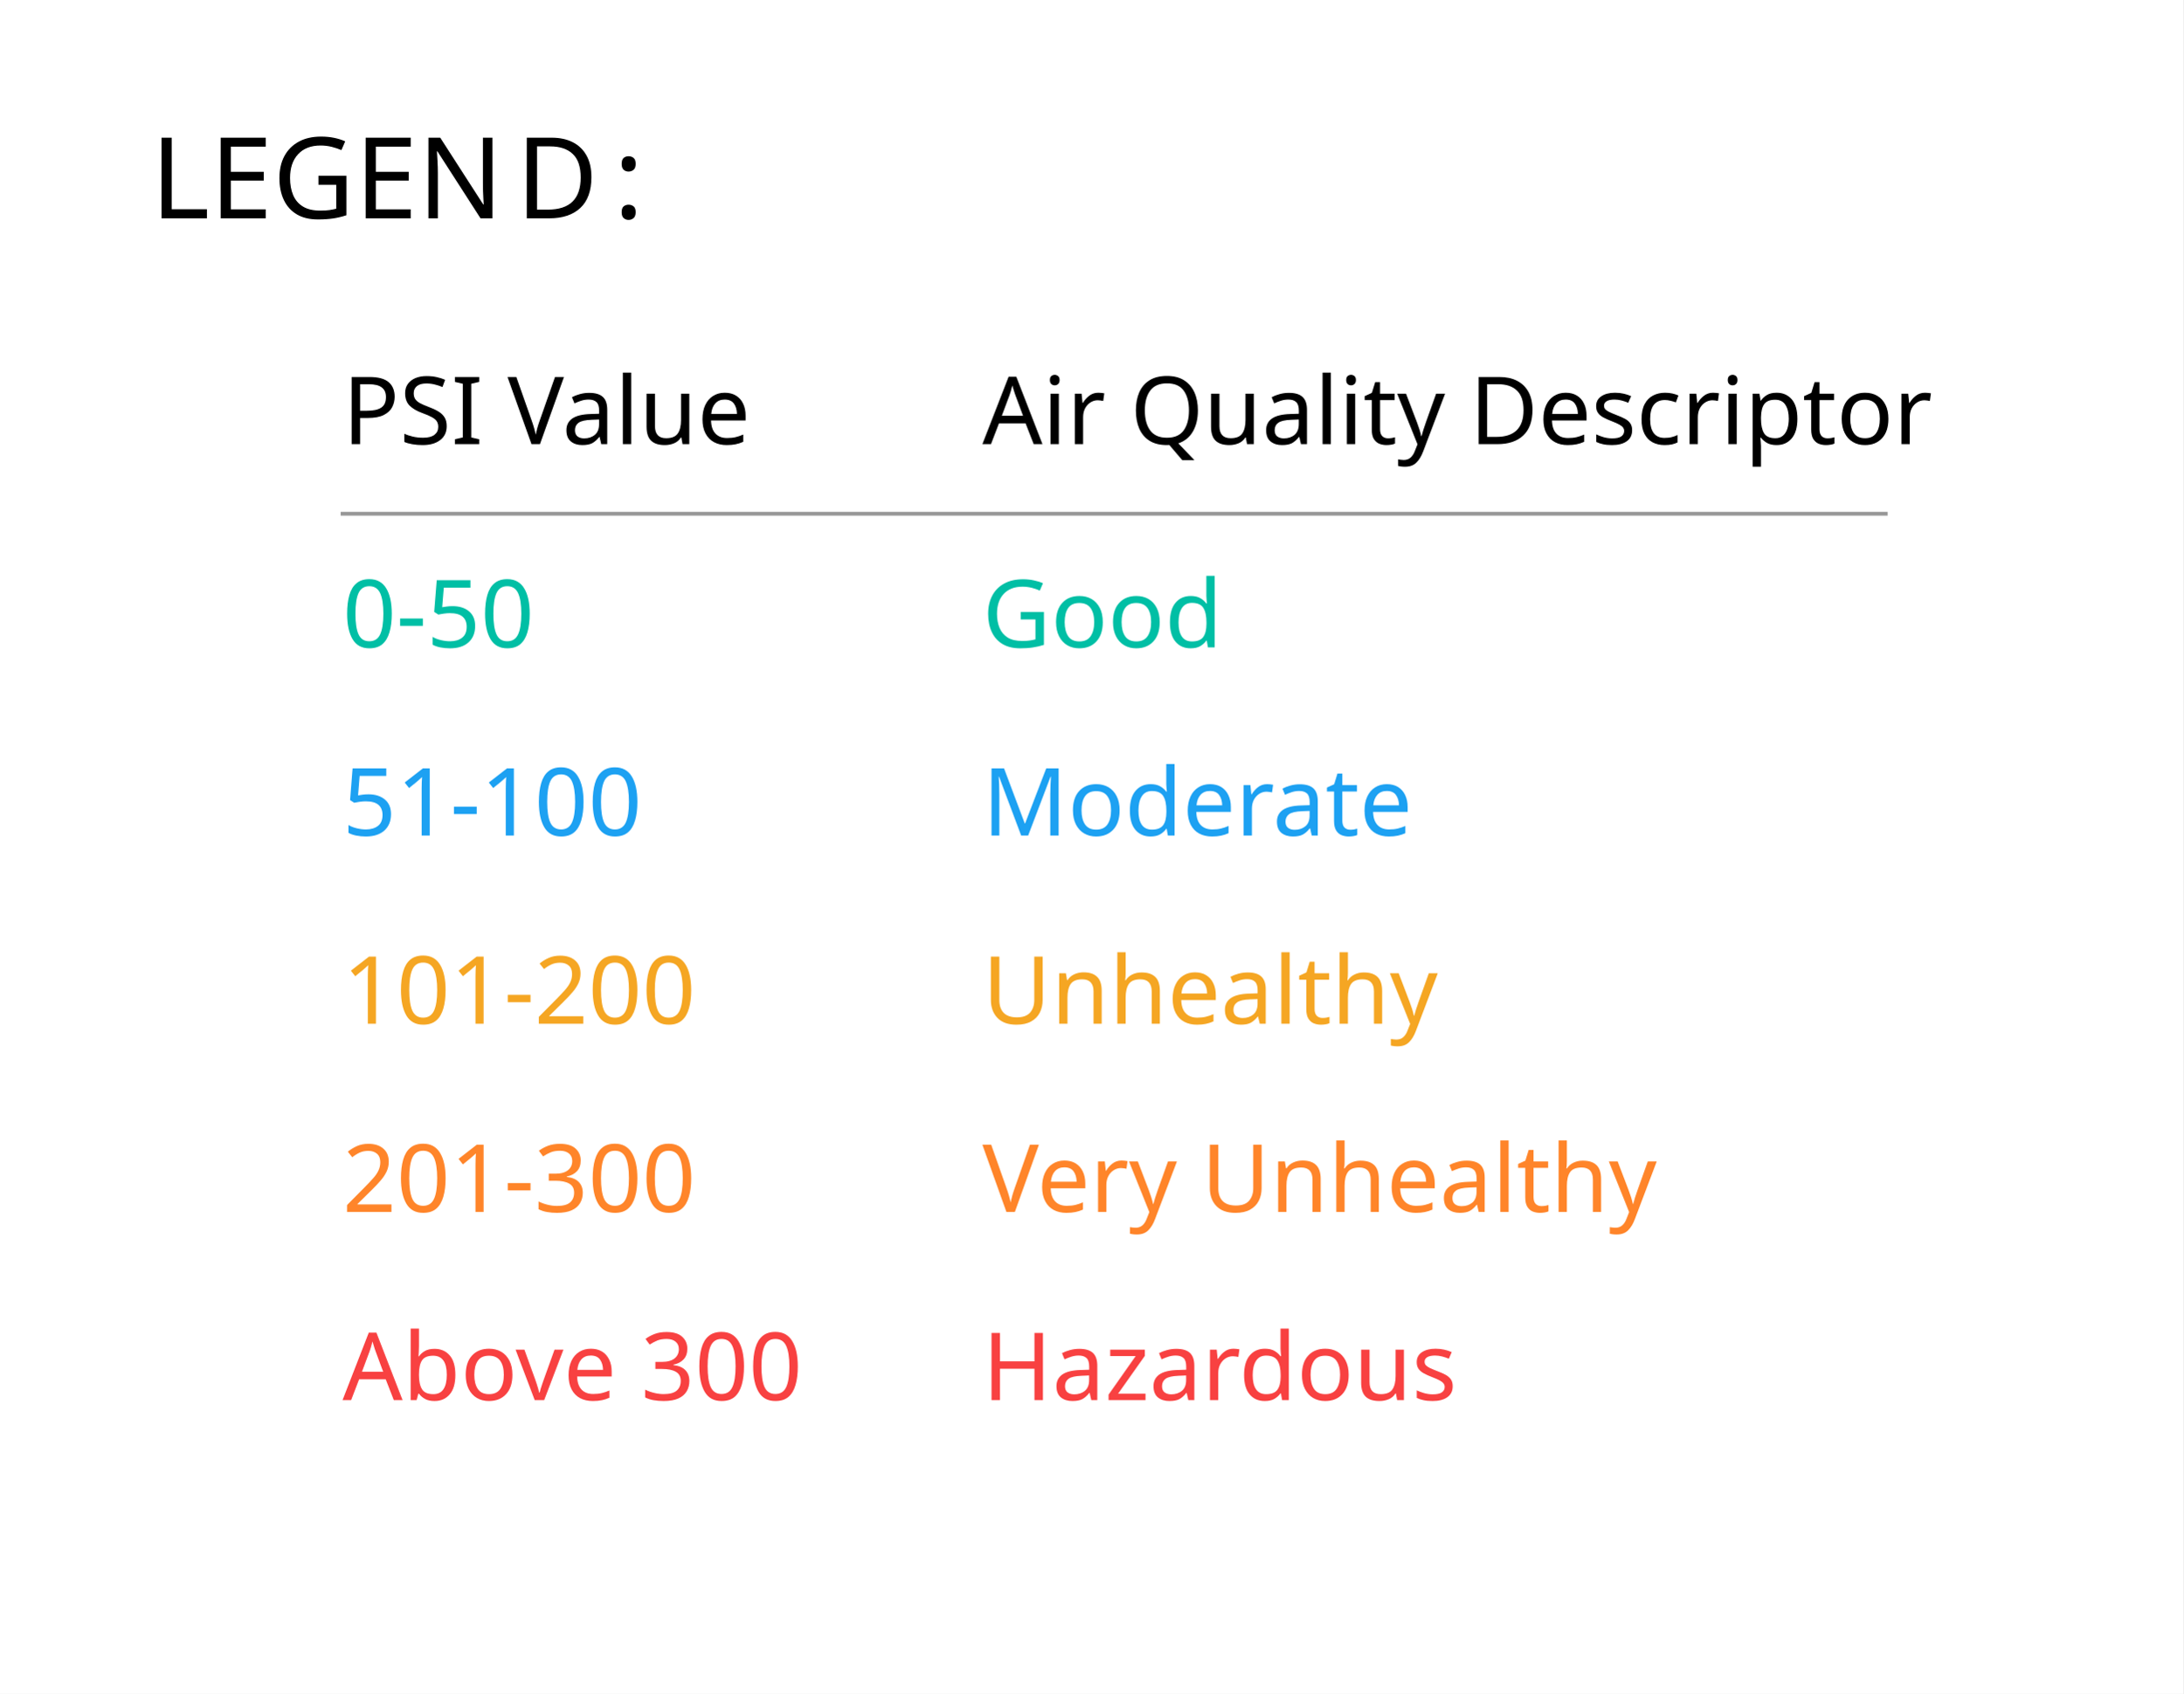
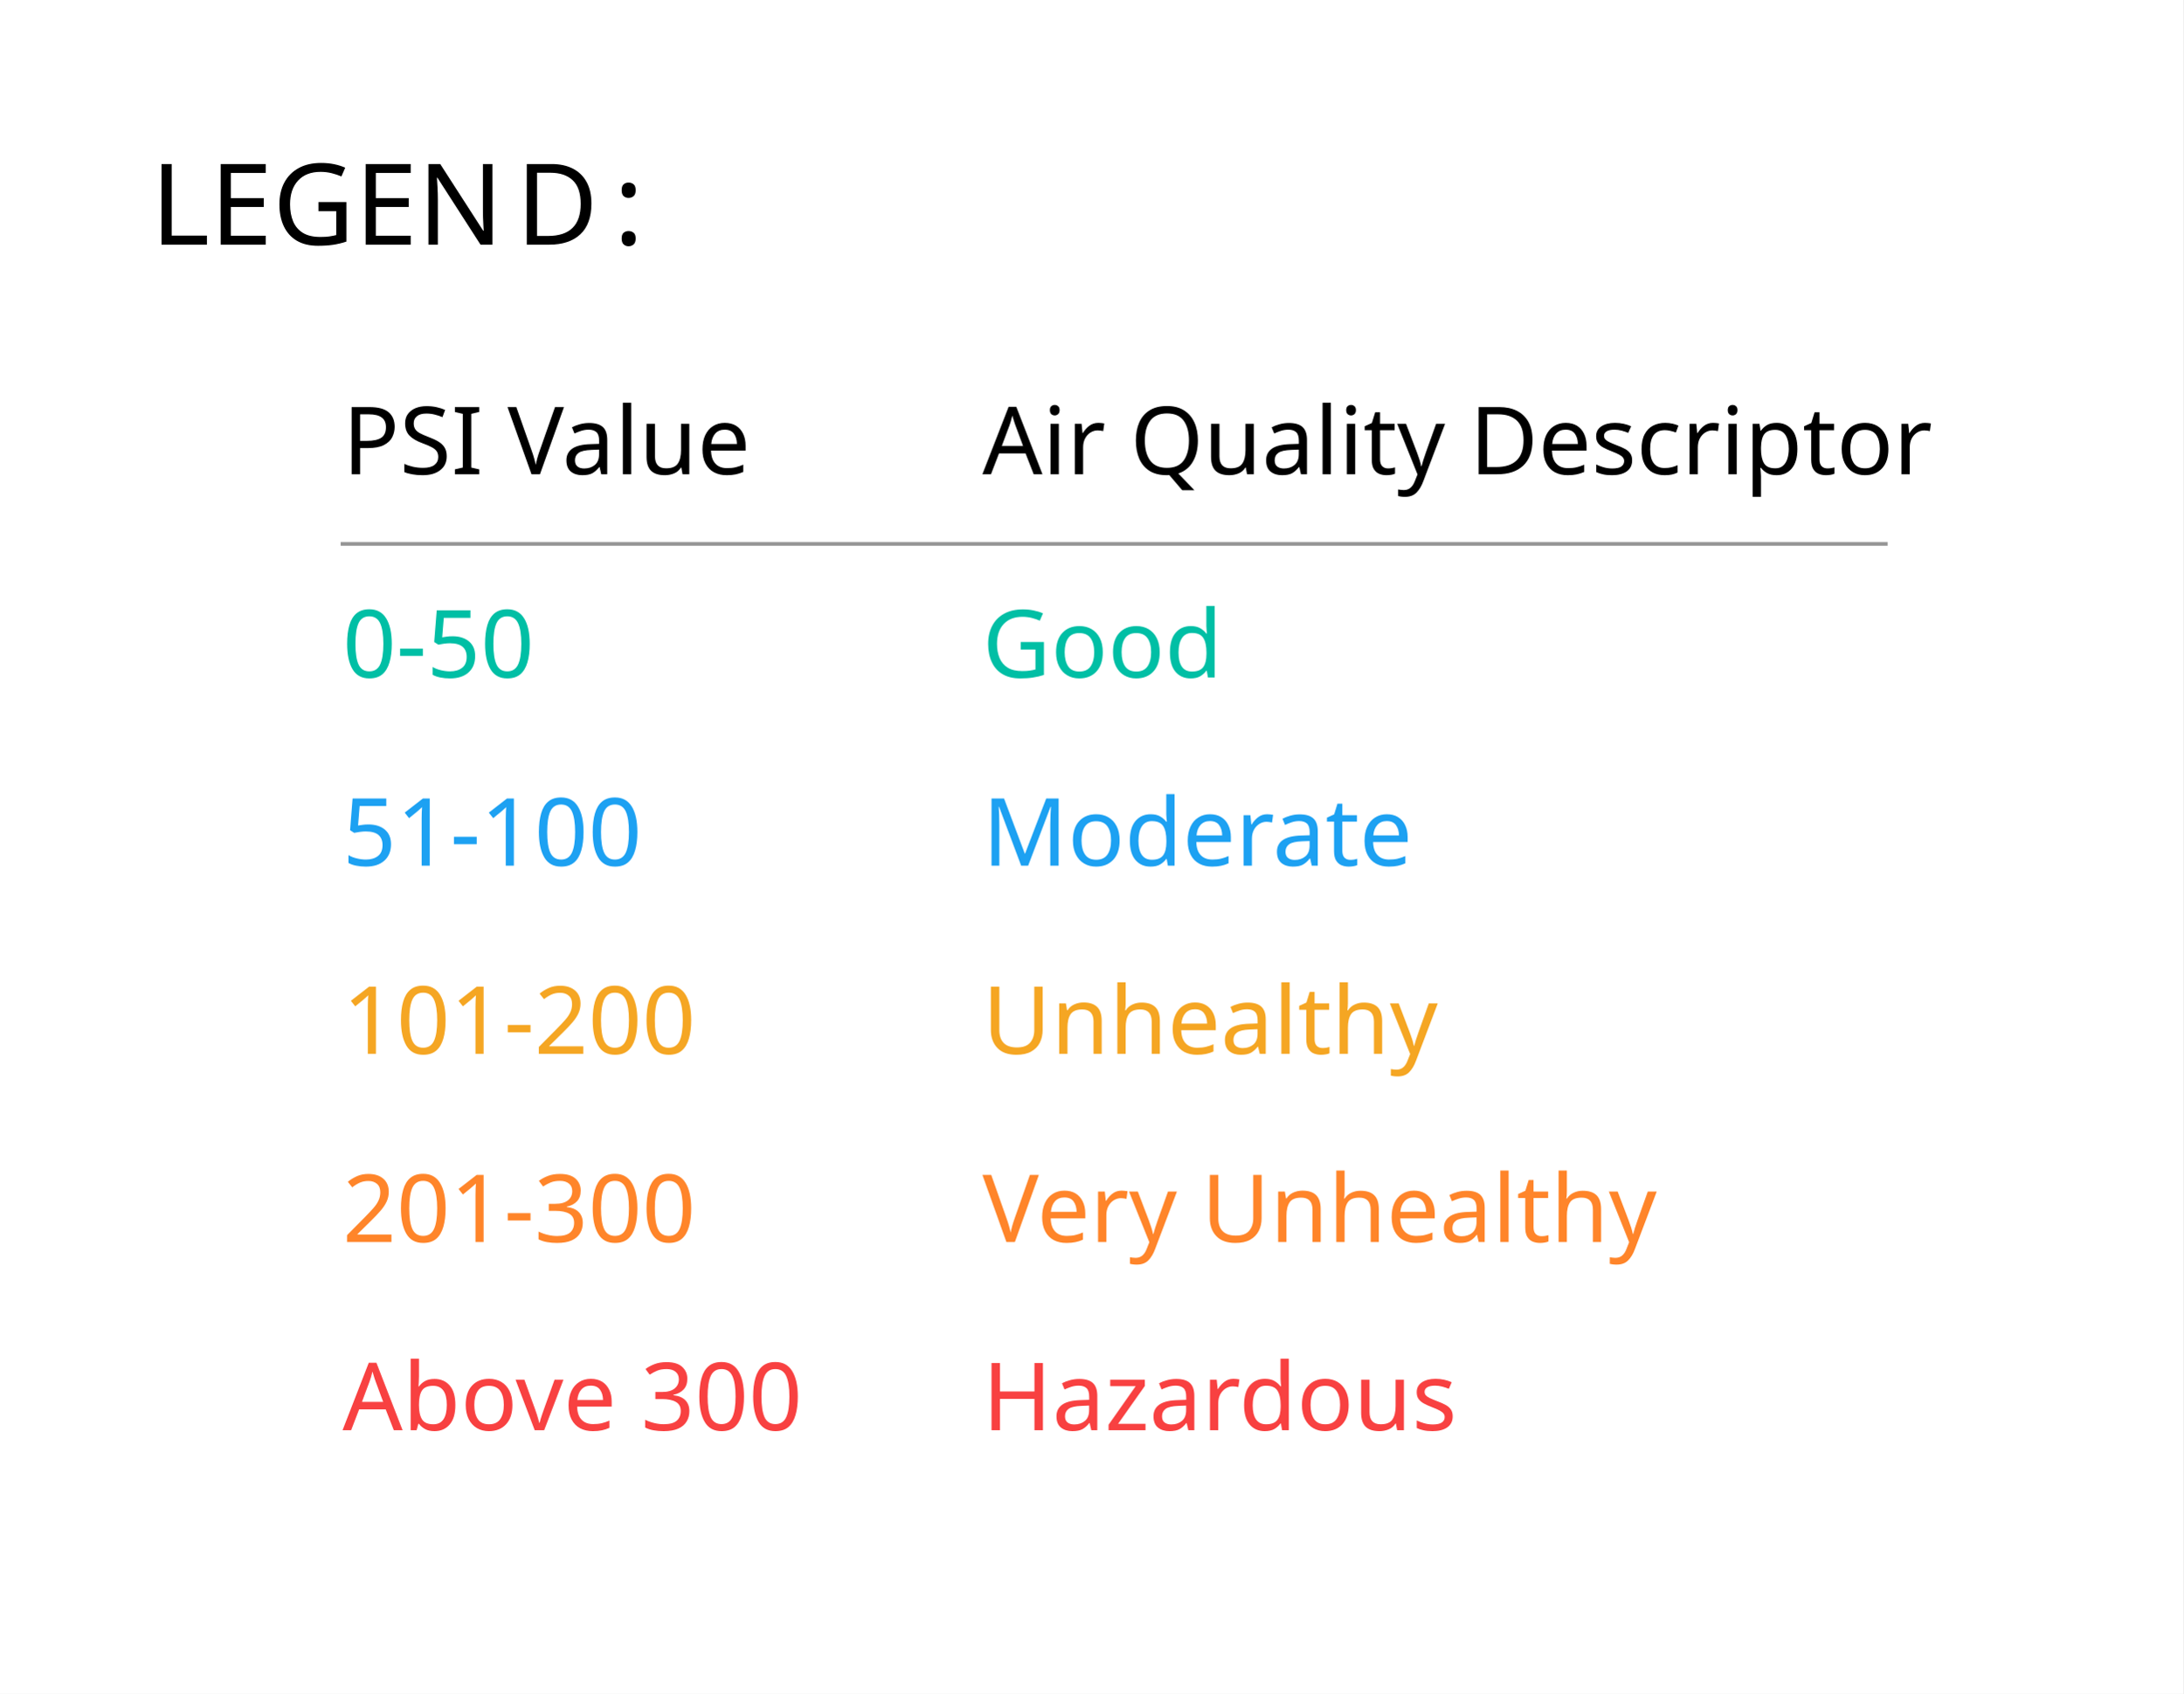
<svg xmlns="http://www.w3.org/2000/svg" width="580px" height="450px" viewBox="0 0 580 450" version="1.1">
  <g id="Page-2" stroke="none" stroke-width="1" fill="none" fill-rule="evenodd">
    <g id="PSI-legend">
      <g id="Group">
        <rect id="Rectangle" fill="#FFFFFF" fill-rule="nonzero" x="0" y="0" width="580" height="450" />
        <text id="LEGEND-:" font-family="Rubik-Medium, Rubik" font-size="30" font-weight="400" fill="#000000">
-           <tspan x="40" y="58">LEGEN</tspan>
-           <tspan x="137.05" y="58" letter-spacing="-1.875">D : </tspan>
+           <tspan x="40" y="65">LEGEN</tspan>
+           <tspan x="137.05" y="65" letter-spacing="-1.875">D : </tspan>
        </text>
        <text id="PSI-Value" font-family="Rubik-Regular, Rubik" font-size="25" font-weight="normal" fill="#000000">
-           <tspan x="91" y="118">PSI Value</tspan>
+           <tspan x="91" y="126">PSI Value</tspan>
        </text>
        <text id="Air-Quality-Descript" font-family="Rubik-Regular, Rubik" font-size="25" font-weight="normal" fill="#000000">
-           <tspan x="261" y="118">Air Quality Descriptor</tspan>
+           <tspan x="261" y="126">Air Quality Descriptor</tspan>
        </text>
        <text id="0-50" font-family="Rubik-Regular, Rubik" font-size="25" font-weight="normal" fill="#00BFA5">
-           <tspan x="91" y="172">0-50</tspan>
+           <tspan x="91" y="180">0-50</tspan>
        </text>
        <text id="Good" font-family="Rubik-Regular, Rubik" font-size="25" font-weight="normal" fill="#00BFA5">
-           <tspan x="261" y="172">Good</tspan>
+           <tspan x="261" y="180">Good</tspan>
        </text>
        <text id="51-100" font-family="Rubik-Regular, Rubik" font-size="25" font-weight="normal" fill="#1DA1F2">
-           <tspan x="91" y="222">51-100</tspan>
+           <tspan x="91" y="230">51-100</tspan>
        </text>
        <text id="Moderate" font-family="Rubik-Regular, Rubik" font-size="25" font-weight="normal" fill="#1DA1F2">
-           <tspan x="261" y="222">Moderate</tspan>
+           <tspan x="261" y="230">Moderate</tspan>
        </text>
        <text id="101-200" font-family="Rubik-Regular, Rubik" font-size="25" font-weight="normal" fill="#F5A623">
-           <tspan x="91" y="272">101-200</tspan>
+           <tspan x="91" y="280">101-200</tspan>
        </text>
        <text id="Unhealthy" font-family="Rubik-Regular, Rubik" font-size="25" font-weight="normal" fill="#F5A623">
-           <tspan x="261" y="272">Unhealthy</tspan>
+           <tspan x="261" y="280">Unhealthy</tspan>
        </text>
        <text id="201-300" font-family="Rubik-Regular, Rubik" font-size="25" font-weight="normal" fill="#FF852A">
-           <tspan x="91" y="322">201-300</tspan>
+           <tspan x="91" y="330">201-300</tspan>
        </text>
        <text id="Very-Unhealthy" font-family="Rubik-Regular, Rubik" font-size="25" font-weight="normal" fill="#FF852A">
-           <tspan x="261" y="322">Very Unhealthy</tspan>
+           <tspan x="261" y="330">Very Unhealthy</tspan>
        </text>
        <text id="Above-300" font-family="Rubik-Regular, Rubik" font-size="25" font-weight="normal" fill="#F84141">
-           <tspan x="91" y="372">Above 300</tspan>
+           <tspan x="91" y="380">Above 300</tspan>
        </text>
        <text id="Hazardous" font-family="Rubik-Regular, Rubik" font-size="25" font-weight="normal" fill="#F84141">
-           <tspan x="261" y="372">Hazardous</tspan>
+           <tspan x="261" y="380">Hazardous</tspan>
        </text>
-         <path d="M91,136.5 L501,136.5" id="Line" stroke="#979797" stroke-linecap="square" fill-rule="nonzero" />
+         <path d="M91,144.5 L501,144.5" id="Line" stroke="#979797" stroke-linecap="square" fill-rule="nonzero" />
      </g>
    </g>
  </g>
</svg>
